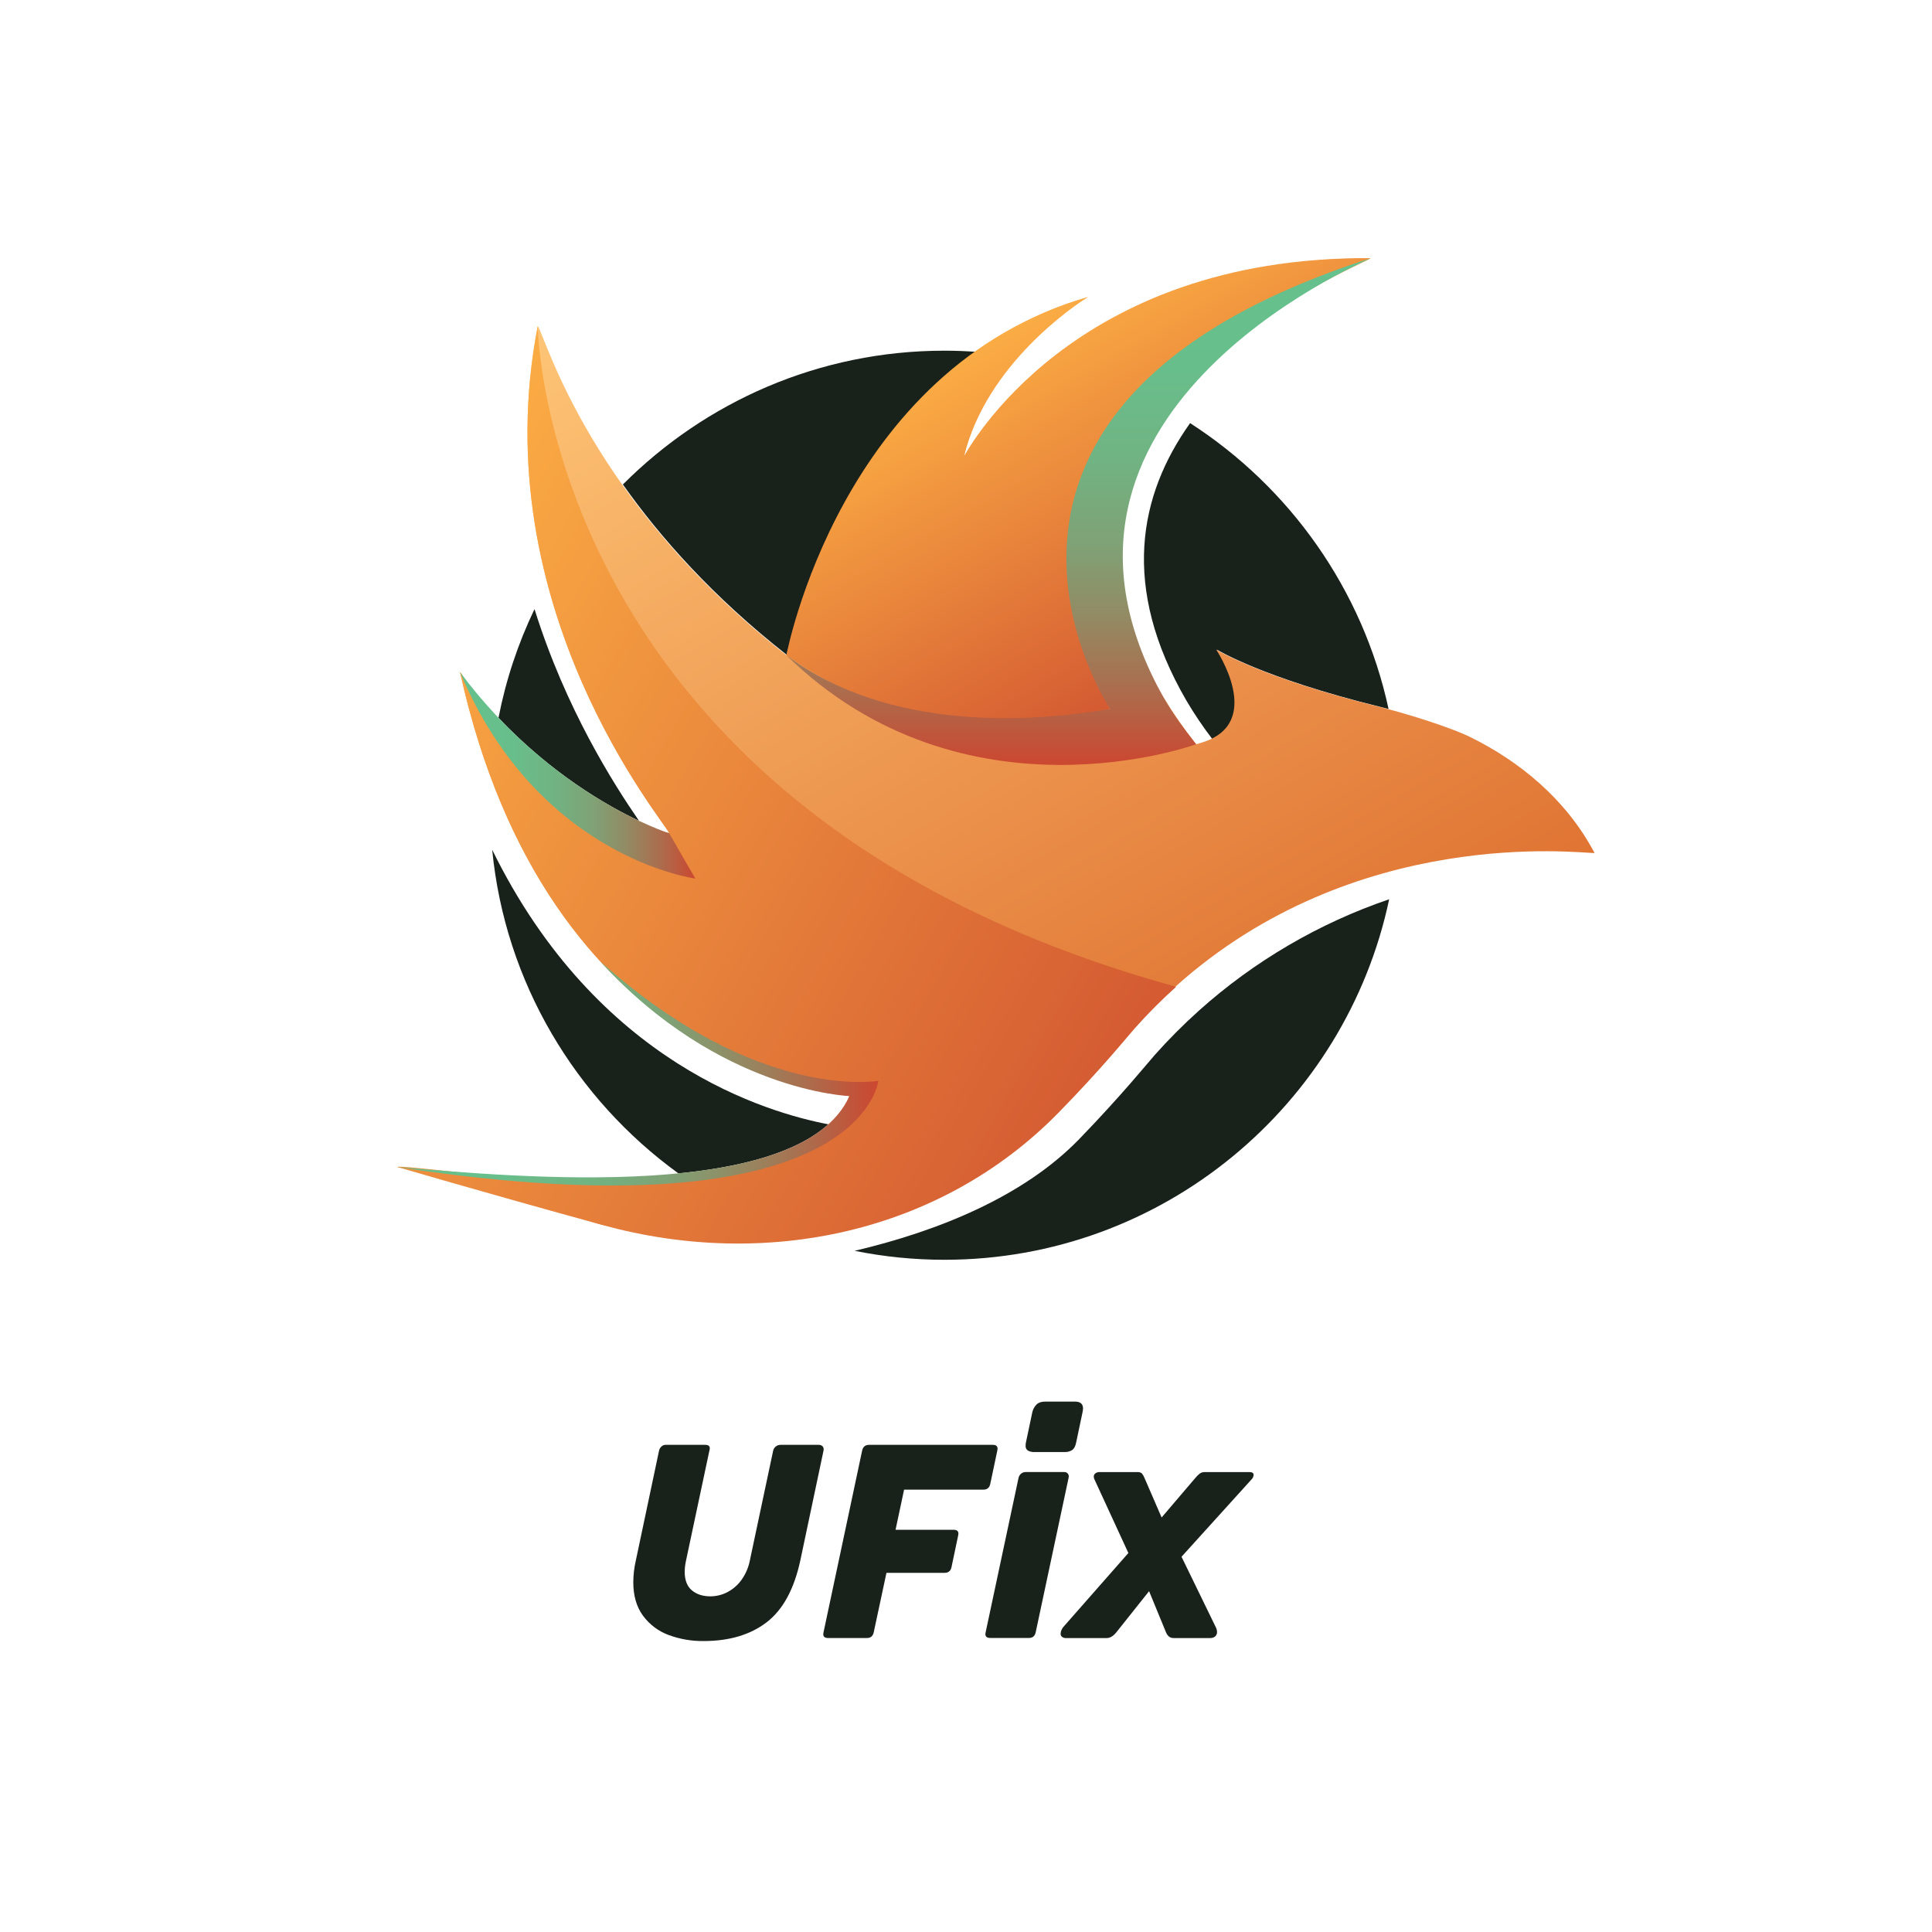
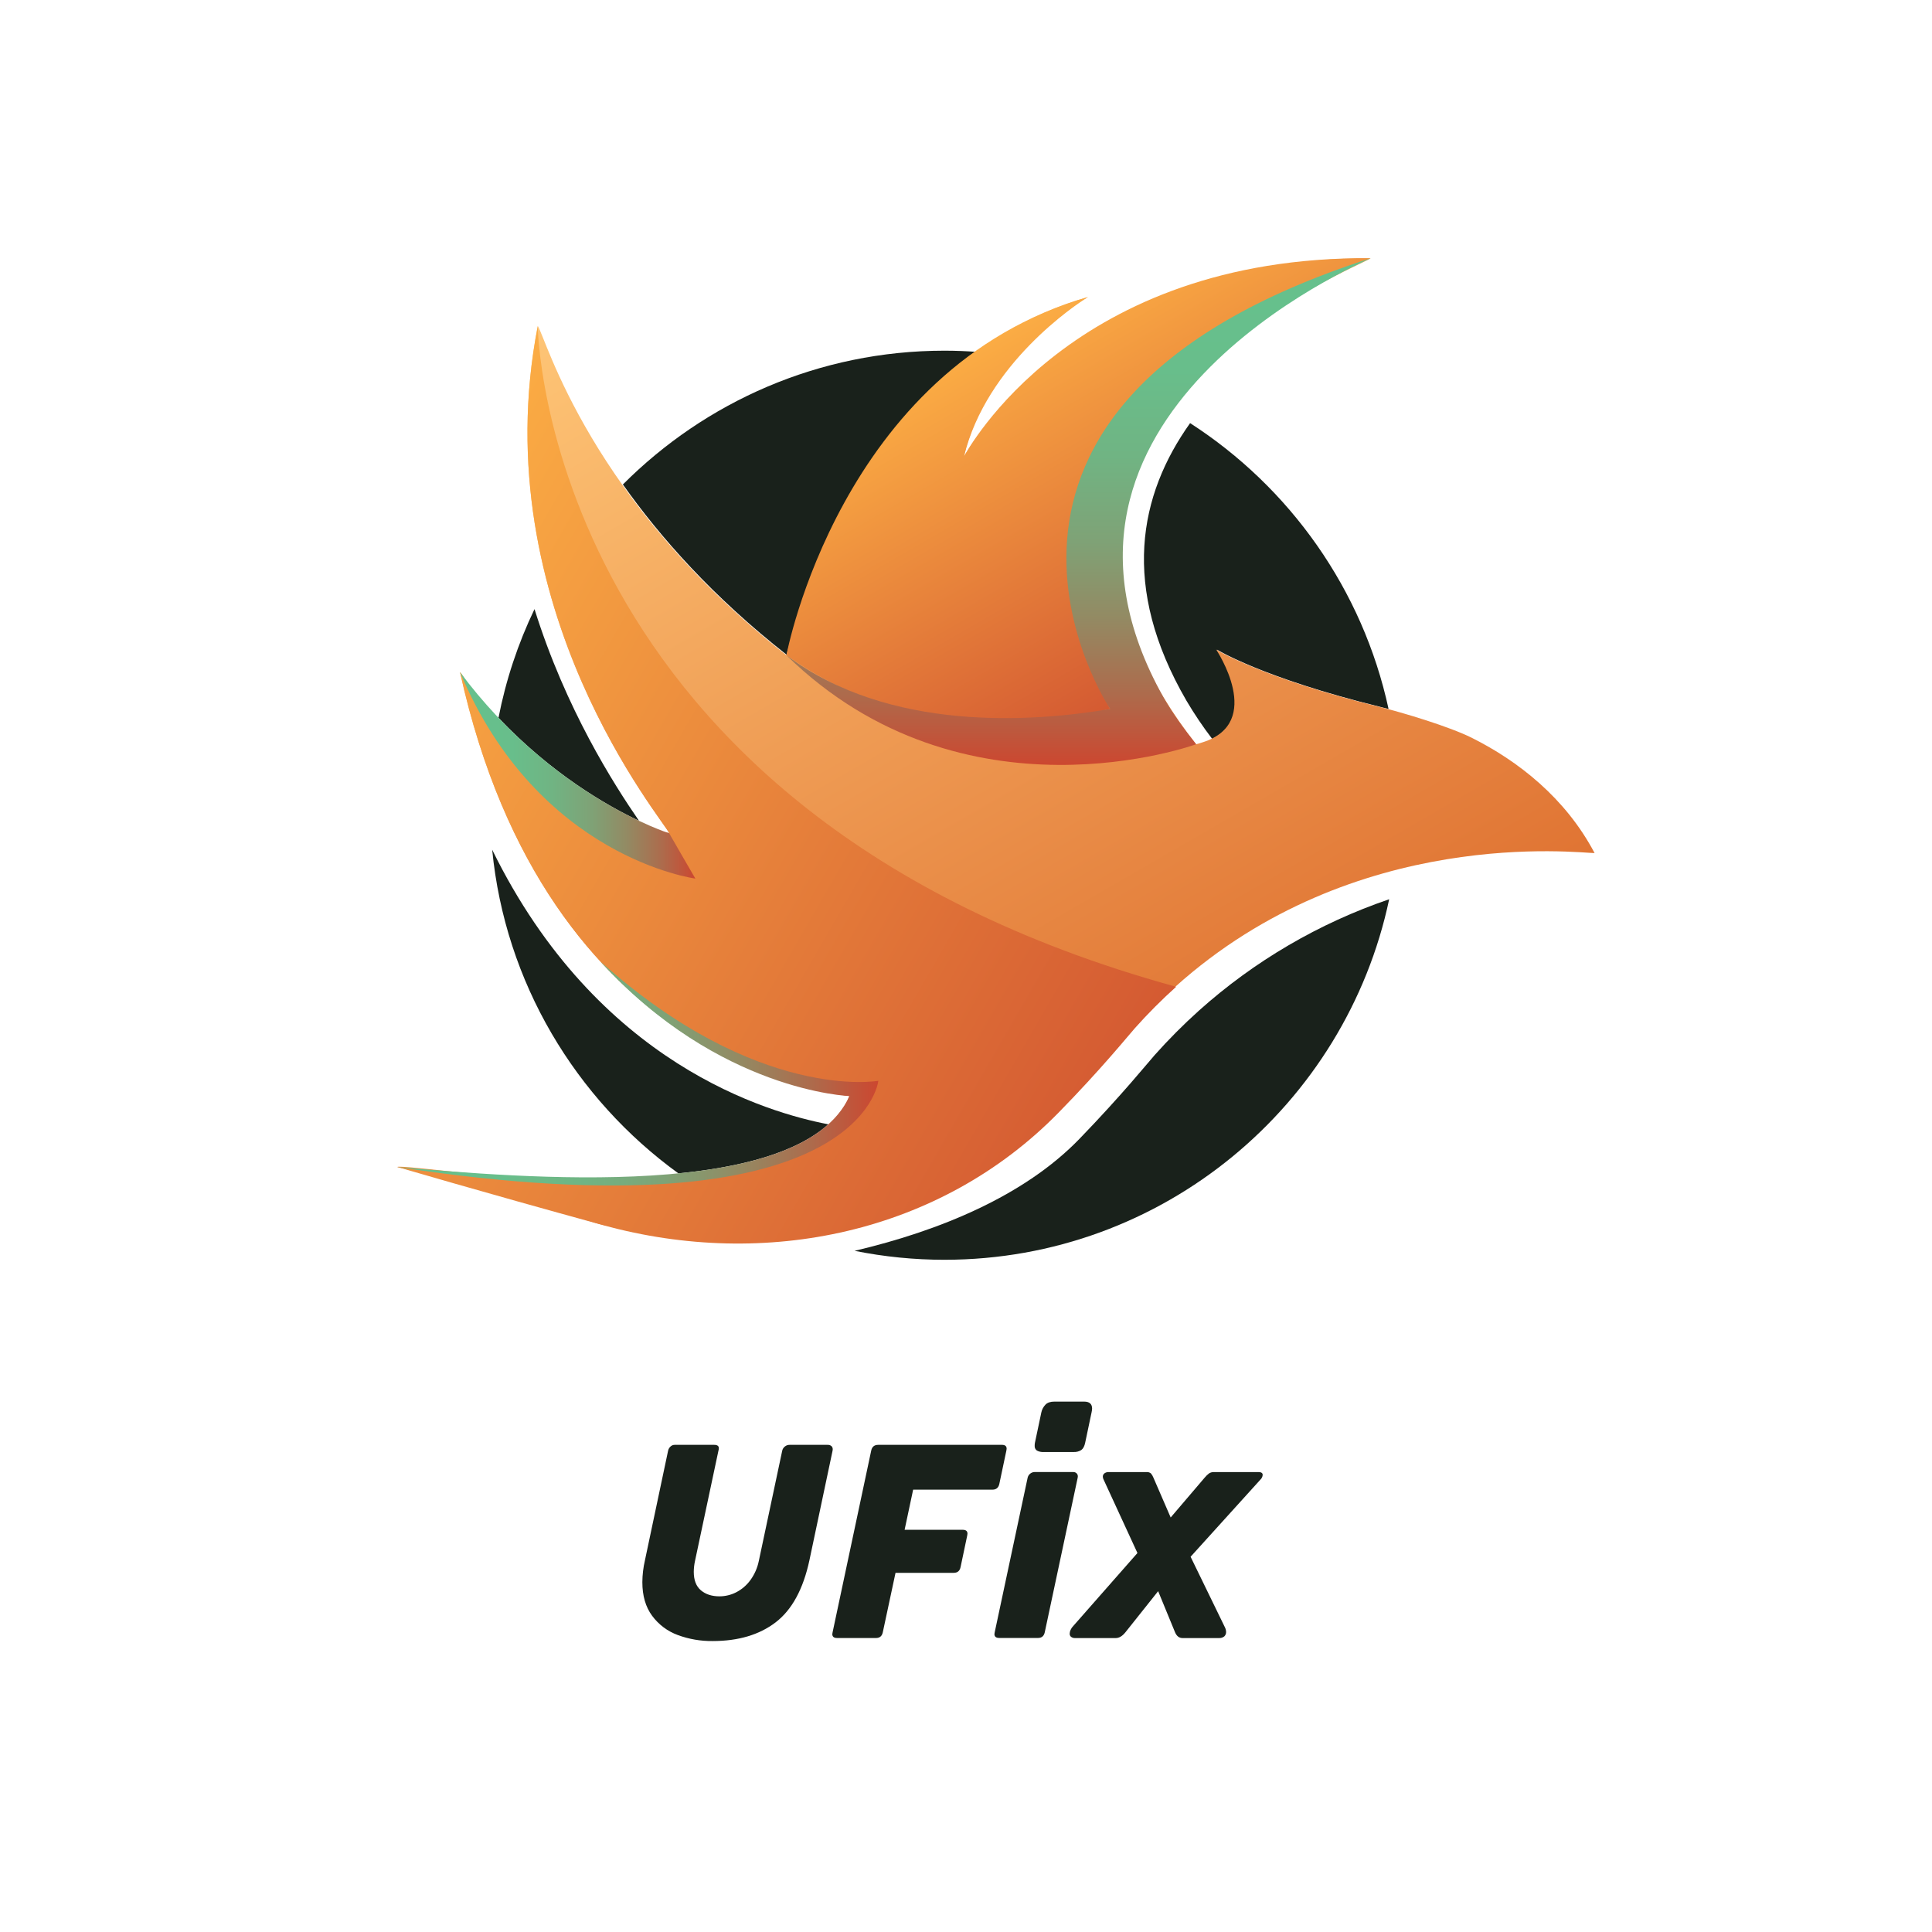
- <svg xmlns="http://www.w3.org/2000/svg" xmlns:xlink="http://www.w3.org/1999/xlink" width="400" height="400" viewBox="0 0 1133.86 1492.07">
+ <svg xmlns="http://www.w3.org/2000/svg" xmlns:xlink="http://www.w3.org/1999/xlink" width="500" height="500" viewBox="0 0 1133.86 1492.07">
  <defs>
    <style>
      .cls-1 {
        fill: #19211b;
      }
      .cls-2 {
        fill: url("#Dégradé_sans_nom_23");
      }
      .cls-3 {
        fill: url("#Dégradé_sans_nom_51");
      }
      .cls-4 {
        fill: url("#Dégradé_sans_nom_51-2");
      }
      .cls-5 {
        fill: url("#Dégradé_sans_nom_5");
      }
      .cls-6 {
        fill: url("#Dégradé_sans_nom_5-2");
      }
      .cls-7 {
        fill: url("#Dégradé_sans_nom_5-3");
      }
    </style>
    <linearGradient id="Dégradé_sans_nom_23" x1="307.42" y1="210.67" x2="687.71" y2="869.34" gradientUnits="userSpaceOnUse">
      <stop offset="0" stop-color="#fec576" />
      <stop offset="1" stop-color="#e07433" />
    </linearGradient>
    <linearGradient id="Dégradé_sans_nom_51" x1="82.02" y1="518.83" x2="672.74" y2="859.89" gradientUnits="userSpaceOnUse">
      <stop offset="0" stop-color="#fbac44" />
      <stop offset="1" stop-color="#d45a32" />
    </linearGradient>
    <linearGradient id="Dégradé_sans_nom_51-2" x1="597.98" y1="256.04" x2="744.26" y2="509.4" xlink:href="#Dégradé_sans_nom_51" />
    <linearGradient id="Dégradé_sans_nom_5" x1="653.81" y1="199.44" x2="653.81" y2="590.74" gradientUnits="userSpaceOnUse">
      <stop offset="0" stop-color="#65c18d" />
      <stop offset="0.22" stop-color="#68be8b" />
      <stop offset="0.39" stop-color="#70b483" />
      <stop offset="0.56" stop-color="#7fa276" />
      <stop offset="0.71" stop-color="#938a63" />
      <stop offset="0.86" stop-color="#ad6b4c" />
      <stop offset="1" stop-color="#cc4730" />
    </linearGradient>
    <linearGradient id="Dégradé_sans_nom_5-2" x1="176.18" y1="598.8" x2="357.91" y2="598.8" xlink:href="#Dégradé_sans_nom_5" />
    <linearGradient id="Dégradé_sans_nom_5-3" x1="127.7" y1="829.11" x2="499.22" y2="829.11" xlink:href="#Dégradé_sans_nom_5" />
  </defs>
-   <g id="fondsNoir">
-     <path class="cls-1" d="M746.77,780.54a438,438,0,0,0-34.17,34.33c-4.25,4.73-25.45,31-58.15,64.76C612,923.51,546.58,950.58,480.88,966a351.51,351.51,0,0,0,69.43,6.92C719,972.9,860.2,853.31,893.74,694.49A426.25,426.25,0,0,0,746.77,780.54Z" />
-     <path class="cls-1" d="M428.86,506c2.66-9.78,39.05-154.06,147.25-234.17-8.52-.65-17.11-1-25.8-1-96.95,0-184.77,39.57-248.36,103.33C330.53,414.61,371.16,460.79,428.86,506Z" />
-     <path class="cls-1" d="M740,326.77c-39.46,55.44-53.86,126.43-2.8,214.39a296.17,296.17,0,0,0,19.85,29.46c37.76-18.18,3.68-68.93,3.68-68.93s35.06,21.79,125.8,44.14c2.06.5,4.33,1.09,6.75,1.73C873.33,455.27,817,376.41,740,326.77Z" />
-     <path class="cls-1" d="M344.82,906.19C393.1,901.42,436,890.42,460.6,868.3,414.26,859.37,282.34,822.08,201,656.23,211,758.9,265.47,848.7,344.82,906.19Z" />
-     <path class="cls-1" d="M314.39,633.91c-19.6-28.5-56.51-86.27-80.7-163.5a347.56,347.56,0,0,0-27.81,83.95C247,597.67,289.17,622,314.39,633.91Z" />
+   <g id="nom">
+     <path class="cls-1" d="M356.69,1213.9q0,9.63,5.5,14.28t14.28,4.66a28.36,28.36,0,0,0,13.13-3.2,31.29,31.29,0,0,0,10.84-9.36,38,38,0,0,0,6.48-14.75L425,1120.35a5.62,5.62,0,0,1,2-3.19,5.53,5.53,0,0,1,3.67-1.31H460a4.2,4.2,0,0,1,3,.94,3.3,3.3,0,0,1,1,2.51,4.45,4.45,0,0,1-.1,1L446,1205q-7.21,33.49-26.1,47.93t-48.61,14.44a75.25,75.25,0,0,1-27-4.66,43,43,0,0,1-19.77-14.86q-7.55-10.2-7.54-26a77.1,77.1,0,0,1,2-16.85l17.89-84.65a6,6,0,0,1,1.83-3.19,4.57,4.57,0,0,1,3.2-1.31H372.5q3.56,0,3.55,2.61a5.94,5.94,0,0,1-.31,1.89l-18.1,85.18A40.91,40.91,0,0,0,356.69,1213.9Z" />
+     <path class="cls-1" d="M499.11,1115.85h95.64q3.56,0,3.56,3a8.85,8.85,0,0,1-.21,1.47l-5.44,25.74q-.95,4.4-5.34,4.39H526.11l-6.59,31h44.89q3.66,0,3.66,3a8.85,8.85,0,0,1-.21,1.47l-5.13,24.38q-.93,4.4-5.33,4.39H512.5l-9.83,45.94q-.94,4.39-5.23,4.4h-30q-3.76,0-3.76-3a9.19,9.19,0,0,1,.21-1.36l29.82-140.32Q494.62,1115.85,499.11,1115.85Z" />
+     <path class="cls-1" d="M616.62,1138a5.41,5.41,0,0,1,3.24-1.15h29.83a3.51,3.51,0,0,1,2.61.94,3.26,3.26,0,0,1,1,2.41,3.64,3.64,0,0,1-.11,1l-25.43,119.39q-.94,4.39-5.23,4.4H592.66q-3.76,0-3.77-3a9.19,9.19,0,0,1,.21-1.36l25.43-119.39A5.52,5.52,0,0,1,616.62,1138Zm11.77-53.31q2.36-2.25,6.75-2.25h23q6.18,0,6.18,5.44a17.62,17.62,0,0,1-.42,2.93L659,1114.07q-.84,4.18-3,5.75a10.21,10.21,0,0,1-6.12,1.57h-23a9.73,9.73,0,0,1-5.13-1.1,4.1,4.1,0,0,1-1.78-3.81,10,10,0,0,1,.21-2.31l4.92-23.33A12.16,12.16,0,0,1,628.39,1084.72Z" />
+     <path class="cls-1" d="M673.23,1142.74a5.19,5.19,0,0,1-.63-2.3,3.17,3.17,0,0,1,1.21-2.57,5.2,5.2,0,0,1,3.4-1h29a4.92,4.92,0,0,1,3.51,1,11.54,11.54,0,0,1,2,3.41L725,1171.94l26.16-30.66a21.73,21.73,0,0,1,3.5-3.41,6.76,6.76,0,0,1,3.93-1h34.22c2.16,0,3.24.73,3.24,2.2a5.45,5.45,0,0,1-1.78,3.66l-53.89,59.54,26.37,54.21a8.68,8.68,0,0,1,1.05,3.87,4.53,4.53,0,0,1-1.36,3.4,6,6,0,0,1-4.29,1.31h-28q-3.87,0-5.75-4.4l-13.08-31.81L690,1260.67q-3.56,4.39-7.43,4.4H651.26a4.74,4.74,0,0,1-3.25-1,3.05,3.05,0,0,1-1-2.4,7.25,7.25,0,0,1,.73-3,9.82,9.82,0,0,1,2.09-3l49.5-56.29Z" />
  </g>
-   <g id="phoenix">
-     <path id="corp" class="cls-2" d="M749.6,573.3c-1.86.58-3.52,1.17-4.93,1.48a351.66,351.66,0,0,1-25-35.93C583.7,314.28,873.16,205.65,879.38,199.44c-231.08,0-314,153.07-314,153.07s12.88-73.84,95.7-123.07C485.61,279.25,431.51,494,428.24,506c-151.68-118.94-185.5-244.42-192-254.25C193.64,470,335.49,635.88,337.67,643.52c-109.12-21.82-155-117.84-161.49-124.39C243.83,825.75,467.11,844.3,476.93,846.48,413.64,993.79,140.79,898,127.7,901.26c57.62,14.23,110.2,29.65,155.55,43.93,56.41,15.22,266.42,5.14,359.18-90.7,30.49-31.5,50.27-56,54.23-60.39a408.44,408.44,0,0,1,31.87-32c139-124.87,311.71-103.28,323.85-103.28-22.41-42.51-59-71.09-94.79-89-17.19-8.6-53-19.41-71.66-24-90.74-22.35-125.8-44.14-125.8-44.14S798.06,558.16,749.6,573.3Z" />
-     <g id="ailes">
-       <path class="cls-3" d="M729.21,762.08a408.44,408.44,0,0,0-31.87,32c-4.17,4.64-25.89,31.55-59.2,65.48-91.21,92.93-225.87,121.12-351.43,86.65-97.34-26.73-159-45-159-45,13.09-3.28,311,50.09,349.23-54.78-9.82-2.18-233.1-20.73-300.75-327.35,6.54,6.55,52.37,102.57,161.49,124.39-2.18-7.64-144-173.49-101.48-391.73C236.19,251.79,239.5,627.5,729.21,762.08Z" />
-       <path class="cls-4" d="M428.24,506s41.44-221.63,232.85-276.6c-9.75,6.12-78.18,51.5-95.7,123.07,2.84-4.74,83.14-154.75,314-153.07-6,2.83-328.58,113.64-201.19,348.1C667.41,549.25,544.9,589.14,428.24,506Z" />
+   <g id="logo">
+     <g id="fondsNoir">
+       <path class="cls-1" d="M746.77,780.54a438,438,0,0,0-34.17,34.33c-4.25,4.73-25.45,31-58.15,64.76C612,923.51,546.58,950.58,480.88,966a351.51,351.51,0,0,0,69.43,6.92C719,972.9,860.2,853.31,893.74,694.49A426.25,426.25,0,0,0,746.77,780.54Z" />
+       <path class="cls-1" d="M428.86,506c2.66-9.78,39.05-154.06,147.25-234.17-8.52-.65-17.11-1-25.8-1-96.95,0-184.77,39.57-248.36,103.33C330.53,414.61,371.16,460.79,428.86,506Z" />
+       <path class="cls-1" d="M740,326.77c-39.46,55.44-53.86,126.43-2.8,214.39a296.17,296.17,0,0,0,19.85,29.46c37.76-18.18,3.68-68.93,3.68-68.93s35.06,21.79,125.8,44.14c2.06.5,4.33,1.09,6.75,1.73C873.33,455.27,817,376.41,740,326.77Z" />
+       <path class="cls-1" d="M344.82,906.19C393.1,901.42,436,890.42,460.6,868.3,414.26,859.37,282.34,822.08,201,656.23,211,758.9,265.47,848.7,344.82,906.19Z" />
+       <path class="cls-1" d="M314.39,633.91c-19.6-28.5-56.51-86.27-80.7-163.5a347.56,347.56,0,0,0-27.81,83.95C247,597.67,289.17,622,314.39,633.91Z" />
    </g>
-     <g id="ombres">
-       <path class="cls-5" d="M719.42,538.51c6.78,12.12,15.71,24.2,25.25,36.27,0,0-179.17,65.47-316.43-68.74,79.39,59.66,190.57,51.63,250,41.5,0,0-155.62-233.37,201.19-348.1C871.11,203.72,597.05,319.93,719.42,538.51Z" />
-       <path class="cls-6" d="M176.18,519.13C248,615.35,337.67,643.52,337.67,643.52s17.63,30.61,20.24,35C357.91,678.48,236.53,662.82,176.18,519.13Z" />
-       <path class="cls-7" d="M499.22,834.7S487.06,956.32,127.7,901.26c95.3,8.18,311.87,27.65,349.23-54.78,0,0-100.78-3.38-192.29-103.83C406.27,851.5,499.22,834.7,499.22,834.7Z" />
+     <g id="phoenix">
+       <path id="corp" class="cls-2" d="M749.6,573.3c-1.86.58-3.52,1.17-4.93,1.48a351.66,351.66,0,0,1-25-35.93C583.7,314.28,873.16,205.65,879.38,199.44c-231.08,0-314,153.07-314,153.07s12.88-73.84,95.7-123.07C485.61,279.25,431.51,494,428.24,506c-151.68-118.94-185.5-244.42-192-254.25C193.64,470,335.49,635.88,337.67,643.52c-109.12-21.82-155-117.84-161.49-124.39C243.83,825.75,467.11,844.3,476.93,846.48,413.64,993.79,140.79,898,127.7,901.26c57.62,14.23,110.2,29.65,155.55,43.93,56.41,15.22,266.42,5.14,359.18-90.7,30.49-31.5,50.27-56,54.23-60.39a408.44,408.44,0,0,1,31.87-32c139-124.87,311.71-103.28,323.85-103.28-22.41-42.51-59-71.09-94.79-89-17.19-8.6-53-19.41-71.66-24-90.74-22.35-125.8-44.14-125.8-44.14S798.06,558.16,749.6,573.3Z" />
+       <g id="ailes">
+         <path class="cls-3" d="M729.21,762.08a408.44,408.44,0,0,0-31.87,32c-4.17,4.64-25.89,31.55-59.2,65.48-91.21,92.93-225.87,121.12-351.43,86.65-97.34-26.73-159-45-159-45,13.09-3.28,311,50.09,349.23-54.78-9.82-2.18-233.1-20.73-300.75-327.35,6.54,6.55,52.37,102.57,161.49,124.39-2.18-7.64-144-173.49-101.48-391.73C236.19,251.79,239.5,627.5,729.21,762.08Z" />
+         <path class="cls-4" d="M428.24,506s41.44-221.63,232.85-276.6c-9.75,6.12-78.18,51.5-95.7,123.07,2.84-4.74,83.14-154.75,314-153.07-6,2.83-328.58,113.64-201.19,348.1C667.41,549.25,544.9,589.14,428.24,506Z" />
+       </g>
+       <g id="ombres">
+         <path class="cls-5" d="M719.42,538.51c6.78,12.12,15.71,24.2,25.25,36.27,0,0-179.17,65.47-316.43-68.74,79.39,59.66,190.57,51.63,250,41.5,0,0-155.62-233.37,201.19-348.1C871.11,203.72,597.05,319.93,719.42,538.51Z" />
+         <path class="cls-6" d="M176.18,519.13C248,615.35,337.67,643.52,337.67,643.52s17.63,30.61,20.24,35C357.91,678.48,236.53,662.82,176.18,519.13Z" />
+         <path class="cls-7" d="M499.22,834.7S487.06,956.32,127.7,901.26c95.3,8.18,311.87,27.65,349.23-54.78,0,0-100.78-3.38-192.29-103.83C406.27,851.5,499.22,834.7,499.22,834.7Z" />
+       </g>
    </g>
-     <path class="cls-1" d="M349.69,1213.9q0,9.63,5.5,14.28t14.28,4.66a28.36,28.36,0,0,0,13.13-3.2,31.29,31.29,0,0,0,10.84-9.36,38,38,0,0,0,6.48-14.75L418,1120.35a5.62,5.62,0,0,1,2-3.19,5.53,5.53,0,0,1,3.67-1.31H453a4.2,4.2,0,0,1,3,.94,3.3,3.3,0,0,1,1,2.51,4.45,4.45,0,0,1-.1,1L439,1205q-7.21,33.49-26.1,47.93t-48.61,14.44a75.25,75.25,0,0,1-27-4.66,43,43,0,0,1-19.77-14.86q-7.55-10.2-7.54-26a77.1,77.1,0,0,1,2-16.85l17.89-84.65a6,6,0,0,1,1.83-3.19,4.57,4.57,0,0,1,3.2-1.31H365.5q3.56,0,3.55,2.61a5.94,5.94,0,0,1-.31,1.89l-18.1,85.18A40.91,40.91,0,0,0,349.69,1213.9Z" />
-     <path class="cls-1" d="M492.11,1115.85h95.64q3.56,0,3.56,3a8.85,8.85,0,0,1-.21,1.47l-5.44,25.74q-.95,4.4-5.34,4.39H519.11l-6.59,31h44.89q3.66,0,3.66,3a8.85,8.85,0,0,1-.21,1.47l-5.13,24.38q-.93,4.4-5.33,4.39H505.5l-9.83,45.94q-.94,4.39-5.23,4.4h-30q-3.76,0-3.76-3a9.19,9.19,0,0,1,.21-1.36l29.82-140.32Q487.62,1115.85,492.11,1115.85Z" />
-     <path class="cls-1" d="M609.62,1138a5.41,5.41,0,0,1,3.24-1.15h29.83a3.51,3.51,0,0,1,2.61.94,3.26,3.26,0,0,1,1,2.41,3.64,3.64,0,0,1-.11,1l-25.43,119.39q-.94,4.39-5.23,4.4H585.66q-3.76,0-3.77-3a9.19,9.19,0,0,1,.21-1.36l25.43-119.39A5.52,5.52,0,0,1,609.62,1138Zm11.77-53.31q2.36-2.25,6.75-2.25h23q6.18,0,6.18,5.44a17.62,17.62,0,0,1-.42,2.93L652,1114.07q-.84,4.18-3,5.75a10.21,10.21,0,0,1-6.12,1.57h-23a9.73,9.73,0,0,1-5.13-1.1,4.1,4.1,0,0,1-1.78-3.81,10,10,0,0,1,.21-2.31l4.92-23.33A12.16,12.16,0,0,1,621.39,1084.72Z" />
-     <path class="cls-1" d="M666.23,1142.74a5.19,5.19,0,0,1-.63-2.3,3.17,3.17,0,0,1,1.21-2.57,5.2,5.2,0,0,1,3.4-1h29a4.92,4.92,0,0,1,3.51,1,11.54,11.54,0,0,1,2,3.41L718,1171.94l26.16-30.66a21.73,21.73,0,0,1,3.5-3.41,6.76,6.76,0,0,1,3.93-1h34.22c2.16,0,3.24.73,3.24,2.2a5.45,5.45,0,0,1-1.78,3.66l-53.89,59.54,26.37,54.21a8.68,8.68,0,0,1,1.05,3.87,4.53,4.53,0,0,1-1.36,3.4,6,6,0,0,1-4.29,1.31h-28q-3.87,0-5.75-4.4l-13.08-31.81L683,1260.67q-3.56,4.39-7.43,4.4H644.26a4.74,4.74,0,0,1-3.25-1,3.05,3.05,0,0,1-1-2.4,7.25,7.25,0,0,1,.73-3,9.82,9.82,0,0,1,2.09-3l49.5-56.29Z" />
  </g>
</svg>
